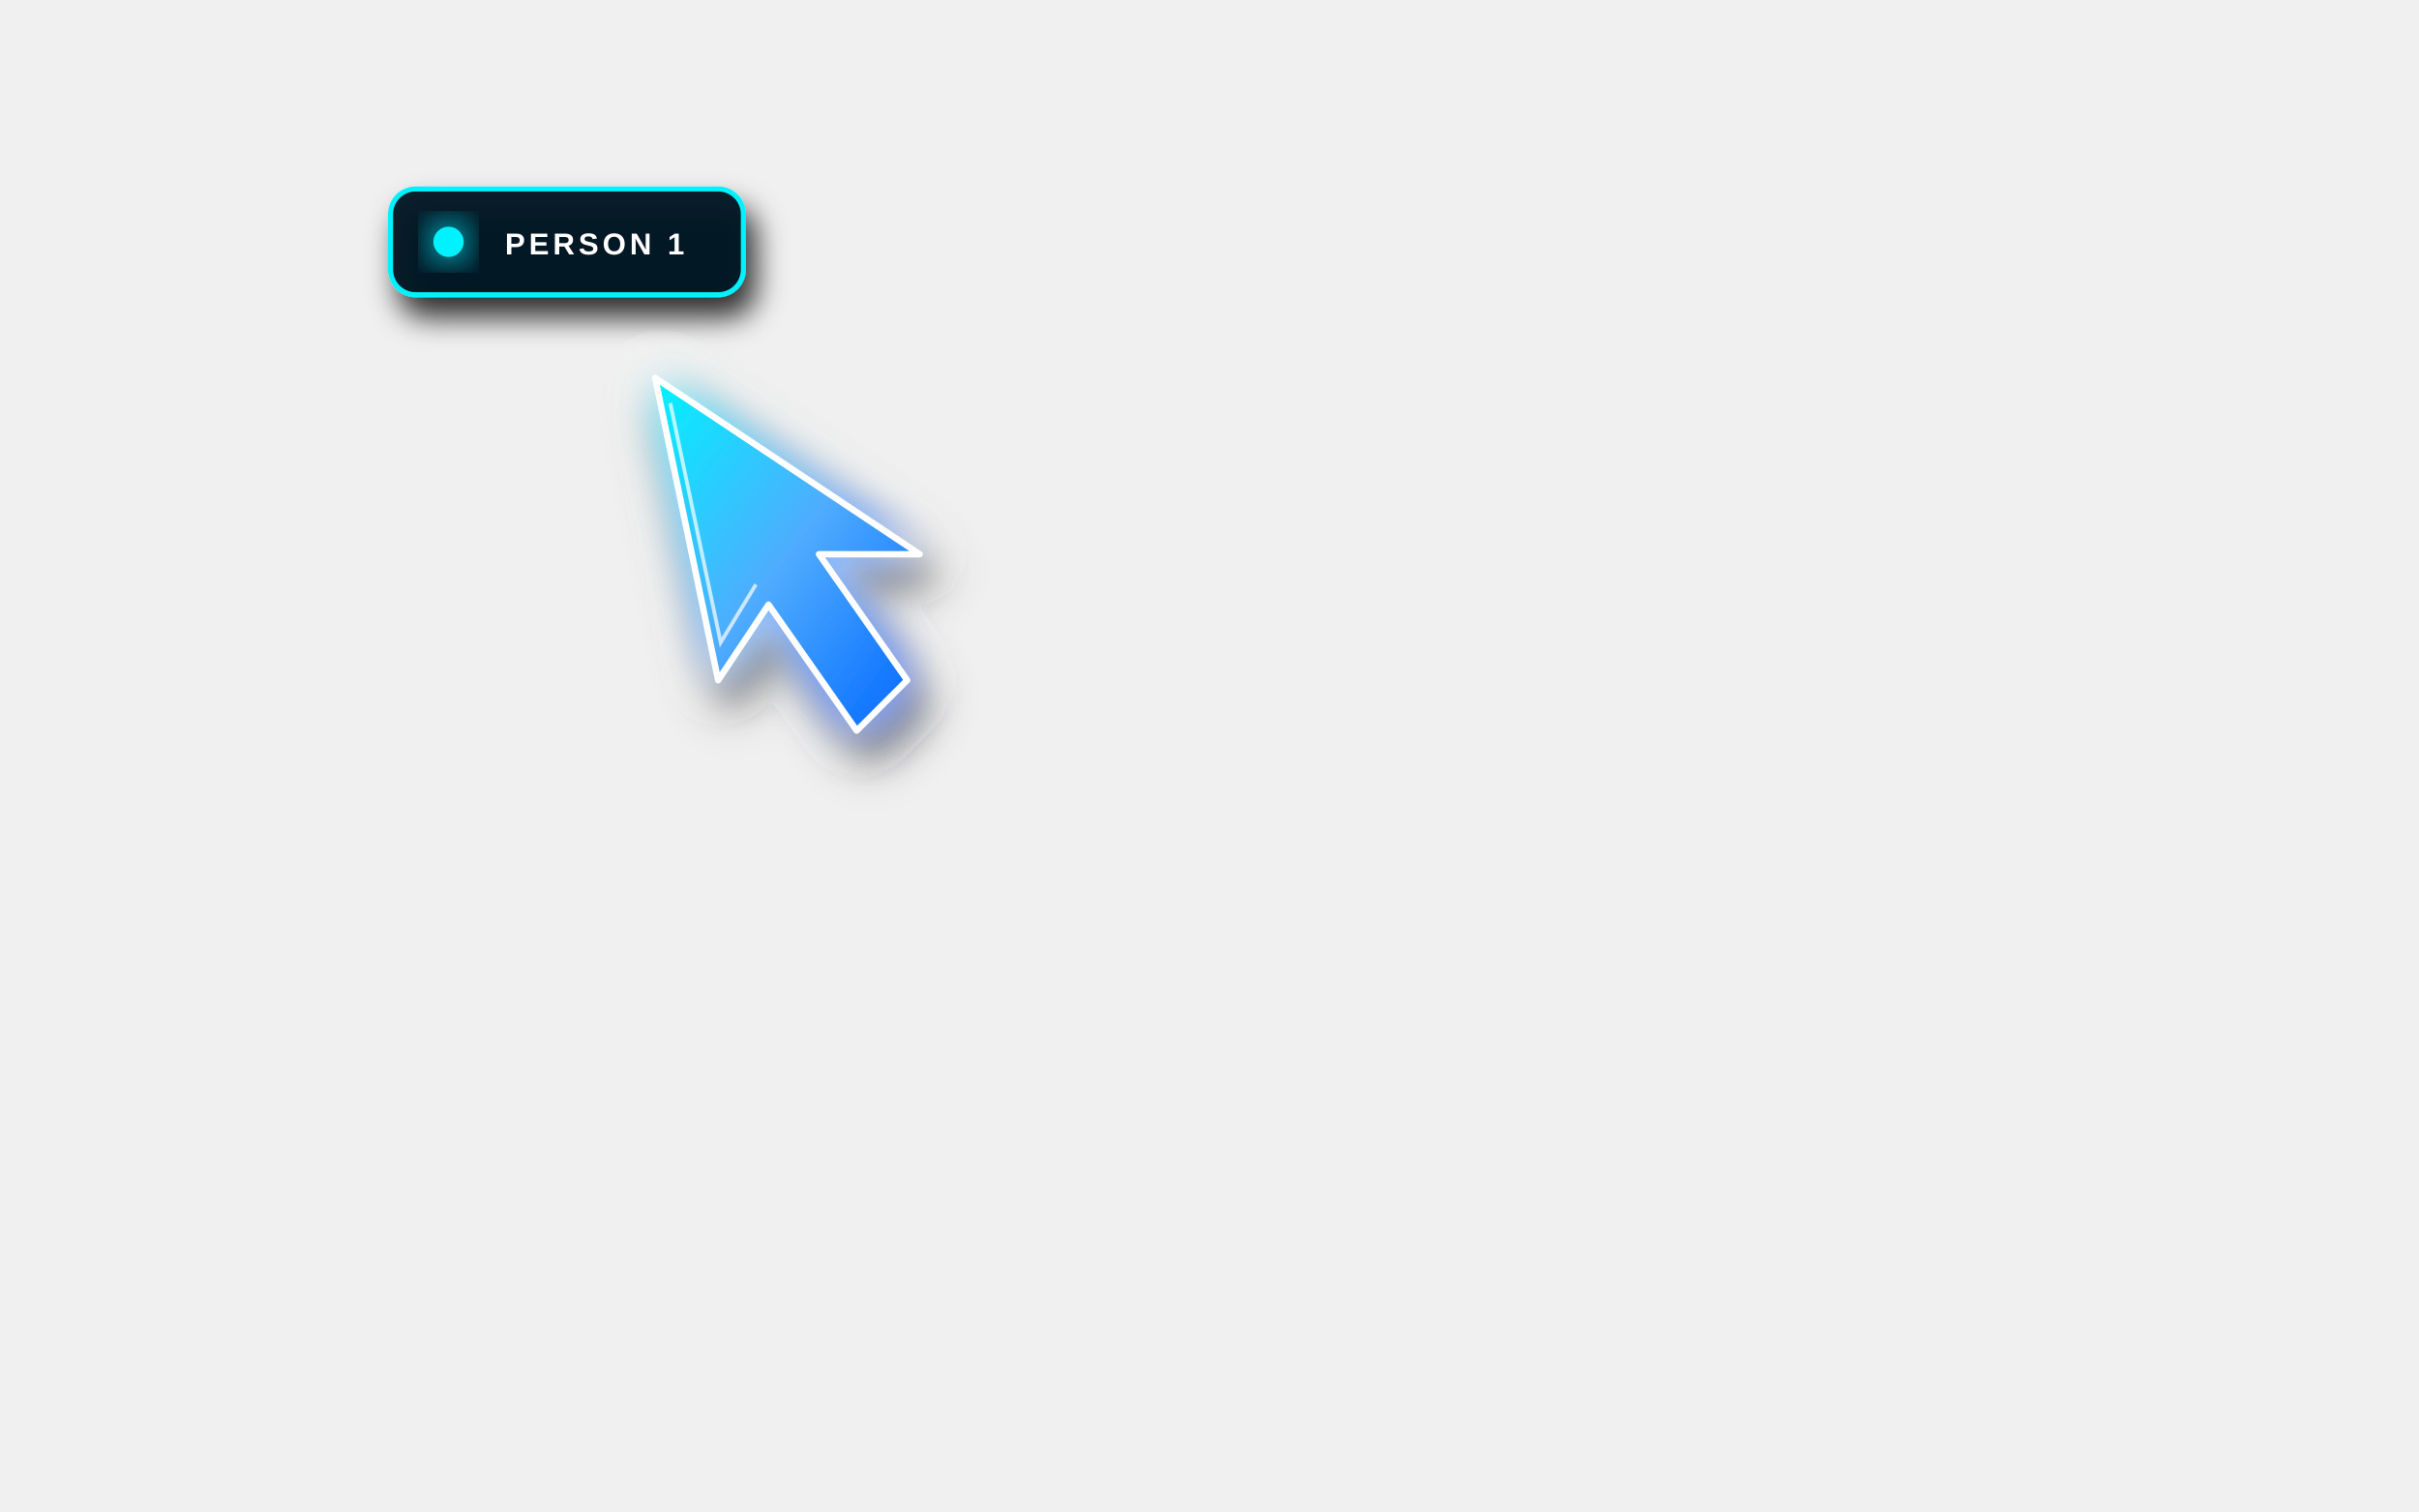
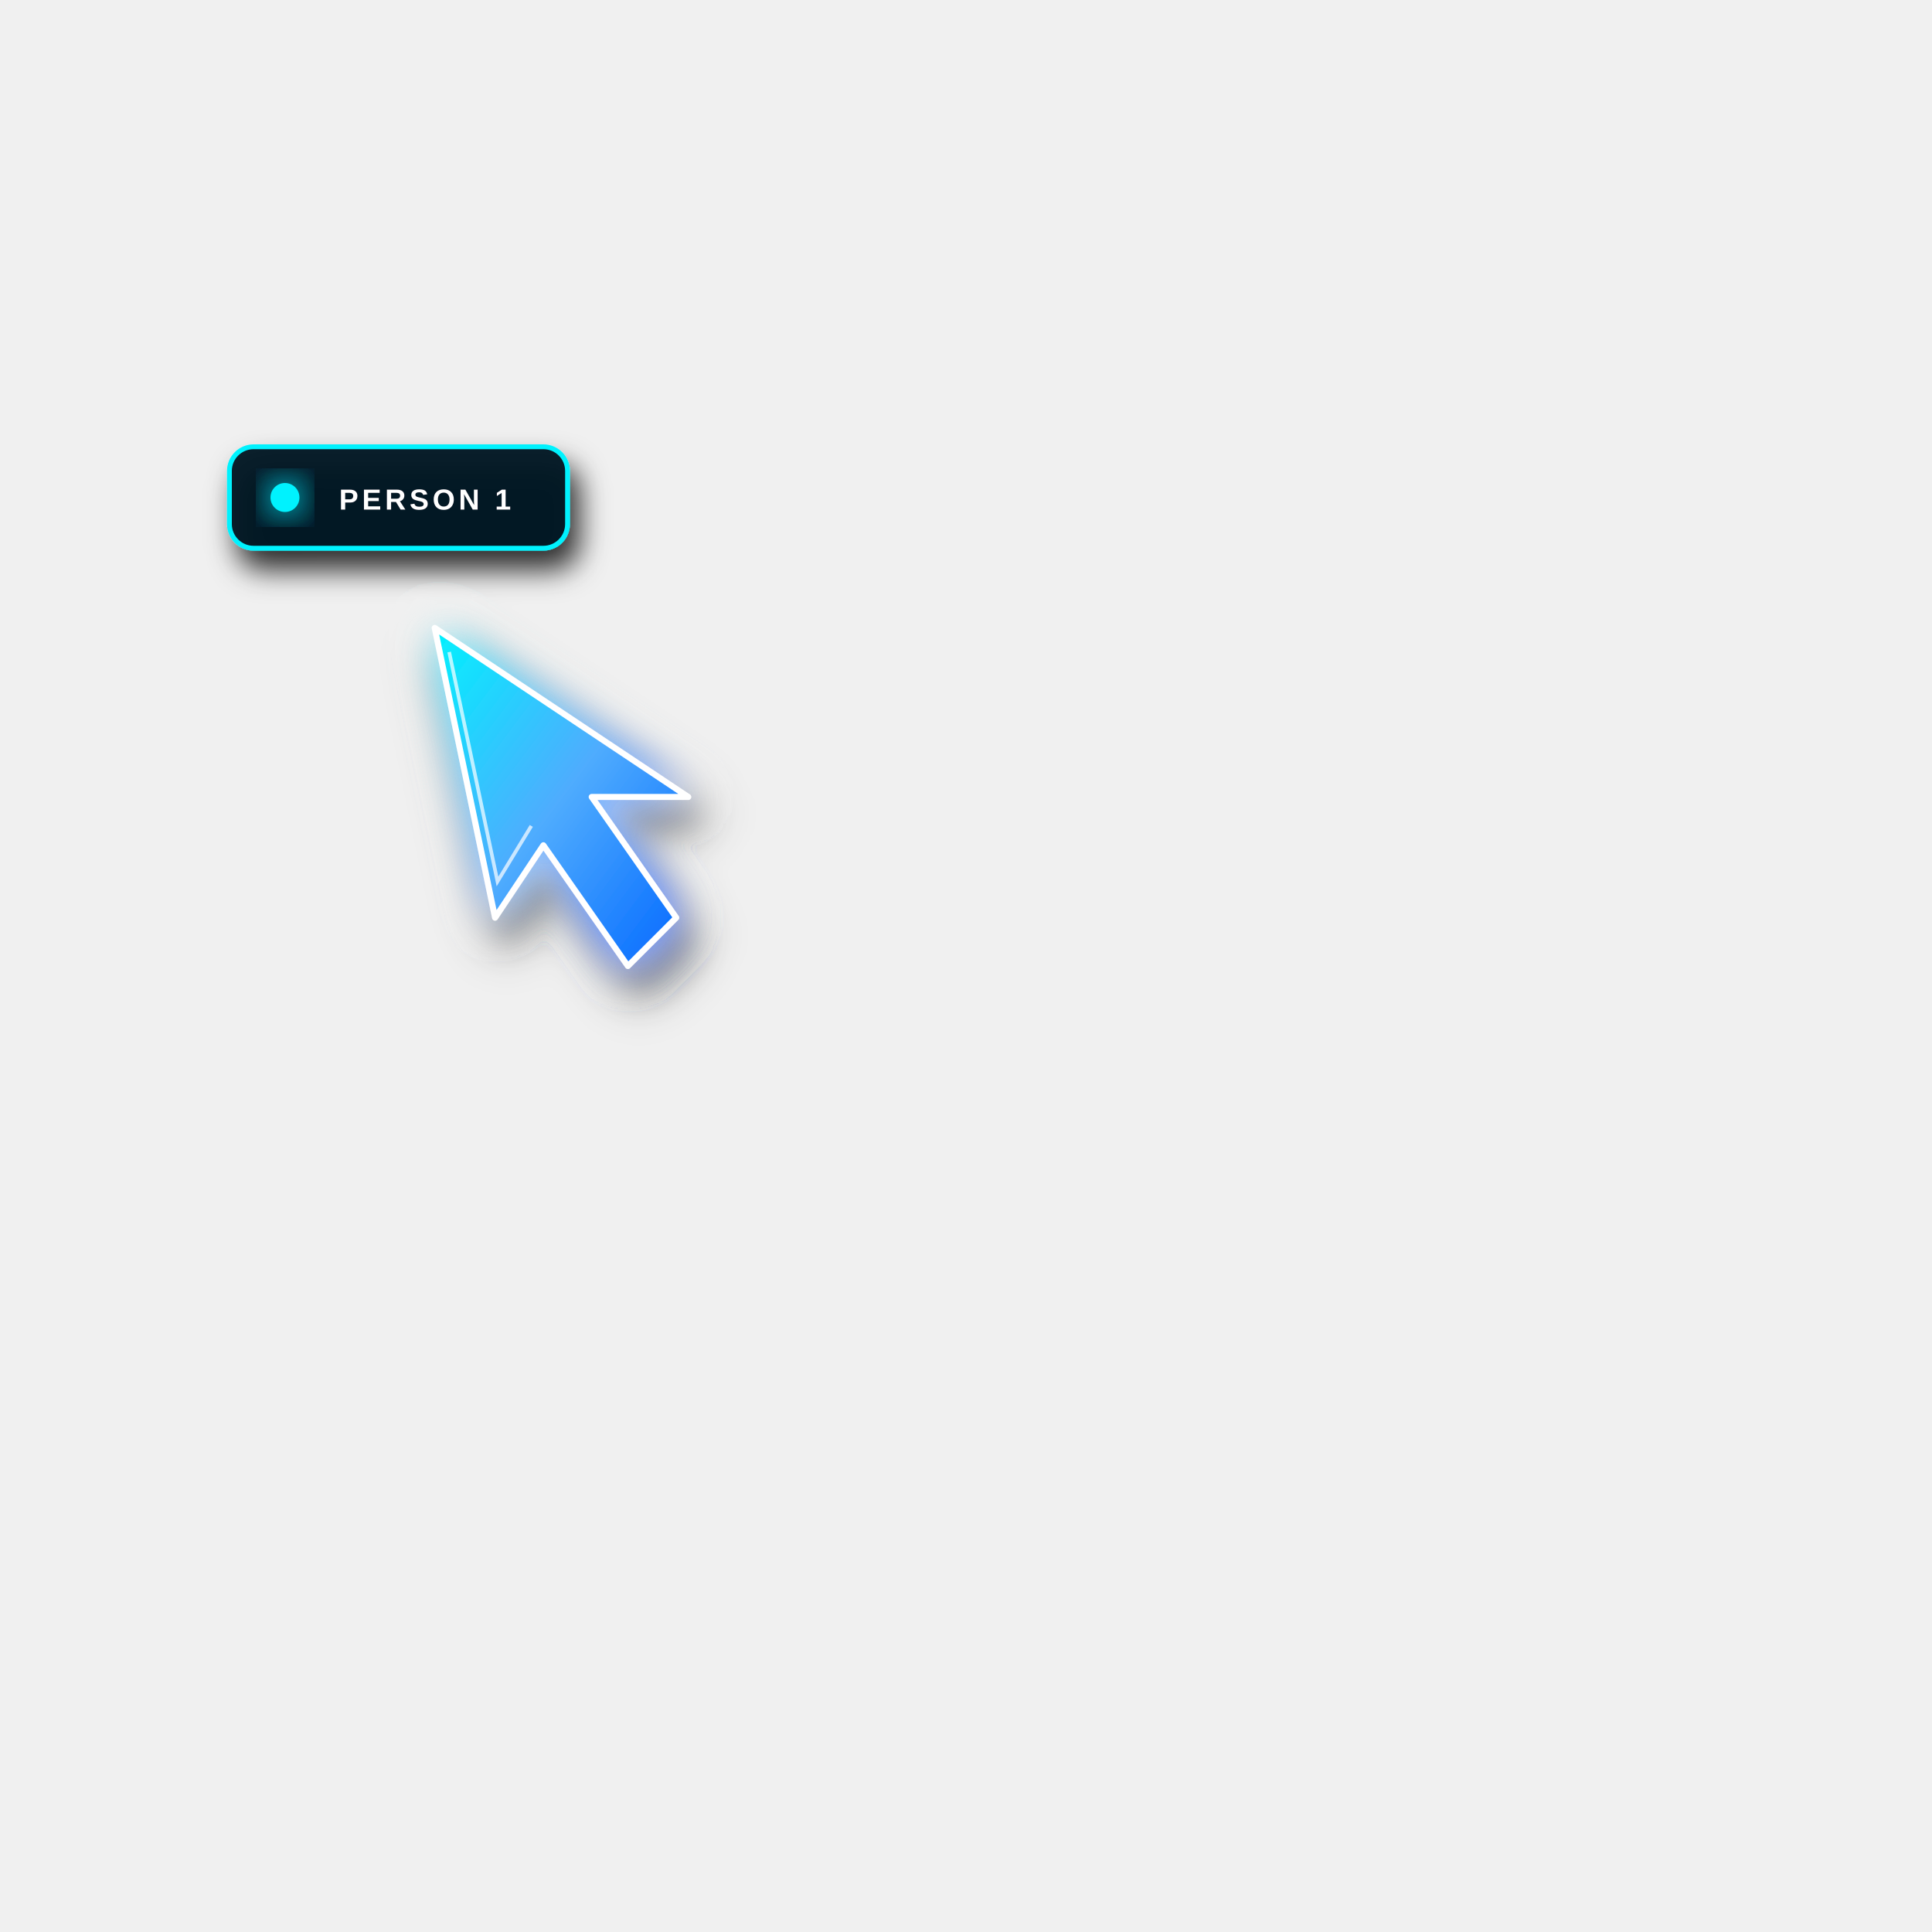
- <svg xmlns="http://www.w3.org/2000/svg" viewBox="0 0 960 600" width="100%" height="100%">
+ <svg xmlns="http://www.w3.org/2000/svg" viewBox="0 0 800 800" width="100%" height="100%">
  <defs>
    <filter id="glow-cyan" x="-50%" y="-50%" width="200%" height="200%">
      <feGaussianBlur stdDeviation="8" result="blur1" />
      <feGaussianBlur stdDeviation="3" result="blur2" />
      <feMerge>
        <feMergeNode in="blur1" />
        <feMergeNode in="blur2" />
        <feMergeNode in="SourceGraphic" />
      </feMerge>
    </filter>
    <filter id="drop-shadow" x="-30%" y="-30%" width="160%" height="160%">
      <feDropShadow dx="4" dy="8" stdDeviation="6" flood-color="#000000" flood-opacity="0.85" />
    </filter>
    <linearGradient id="cyan-grad" x1="0%" y1="0%" x2="100%" y2="100%">
      <stop offset="0%" stop-color="#00F2FE" />
      <stop offset="50%" stop-color="#4FACFE" />
      <stop offset="100%" stop-color="#0066FF" />
    </linearGradient>
  </defs>
  <g id="layer-03-cyan-cursor" filter="url(#drop-shadow)">
    <g filter="url(#glow-cyan)">
-       <polygon points="260,150 285,270 305,240 340,290 360,270 325,220 365,220" fill="url(#cyan-grad)" stroke="#ffffff" stroke-width="2.5" stroke-linejoin="round" />
-       <polyline points="266,160 286,255 300,232" stroke="#ffffff" stroke-width="1.5" stroke-opacity="0.7" fill="none" />
+       <polygon points="180,260 205,380 225,350 260,400 280,380 245,330 285,330" fill="url(#cyan-grad)" stroke="#ffffff" stroke-width="2.5" stroke-linejoin="round" />
+       <polyline points="186,270 206,365 220,342" stroke="#ffffff" stroke-width="1.5" stroke-opacity="0.7" fill="none" />
    </g>
    <g>
-       <rect x="155" y="75" width="140" height="42" rx="10" fill="#071222" fill-opacity="0.95" stroke="#00F2FE" stroke-width="2" />
-       <circle cx="178" cy="96" r="6" fill="#00F2FE" filter="url(#glow-cyan)" />
-       <text x="236" y="101" font-family="'Segoe UI', Arial, sans-serif" font-size="12" font-weight="900" letter-spacing="1.5" fill="#ffffff" text-anchor="middle">PERSON 1</text>
+       <rect x="95" y="185" width="140" height="42" rx="10" fill="#071222" fill-opacity="0.95" stroke="#00F2FE" stroke-width="2" />
+       <circle cx="118" cy="206" r="6" fill="#00F2FE" filter="url(#glow-cyan)" />
+       <text x="176" y="211" font-family="'Segoe UI', Arial, sans-serif" font-size="12" font-weight="900" letter-spacing="1.5" fill="#ffffff" text-anchor="middle">PERSON 1</text>
    </g>
  </g>
</svg>
